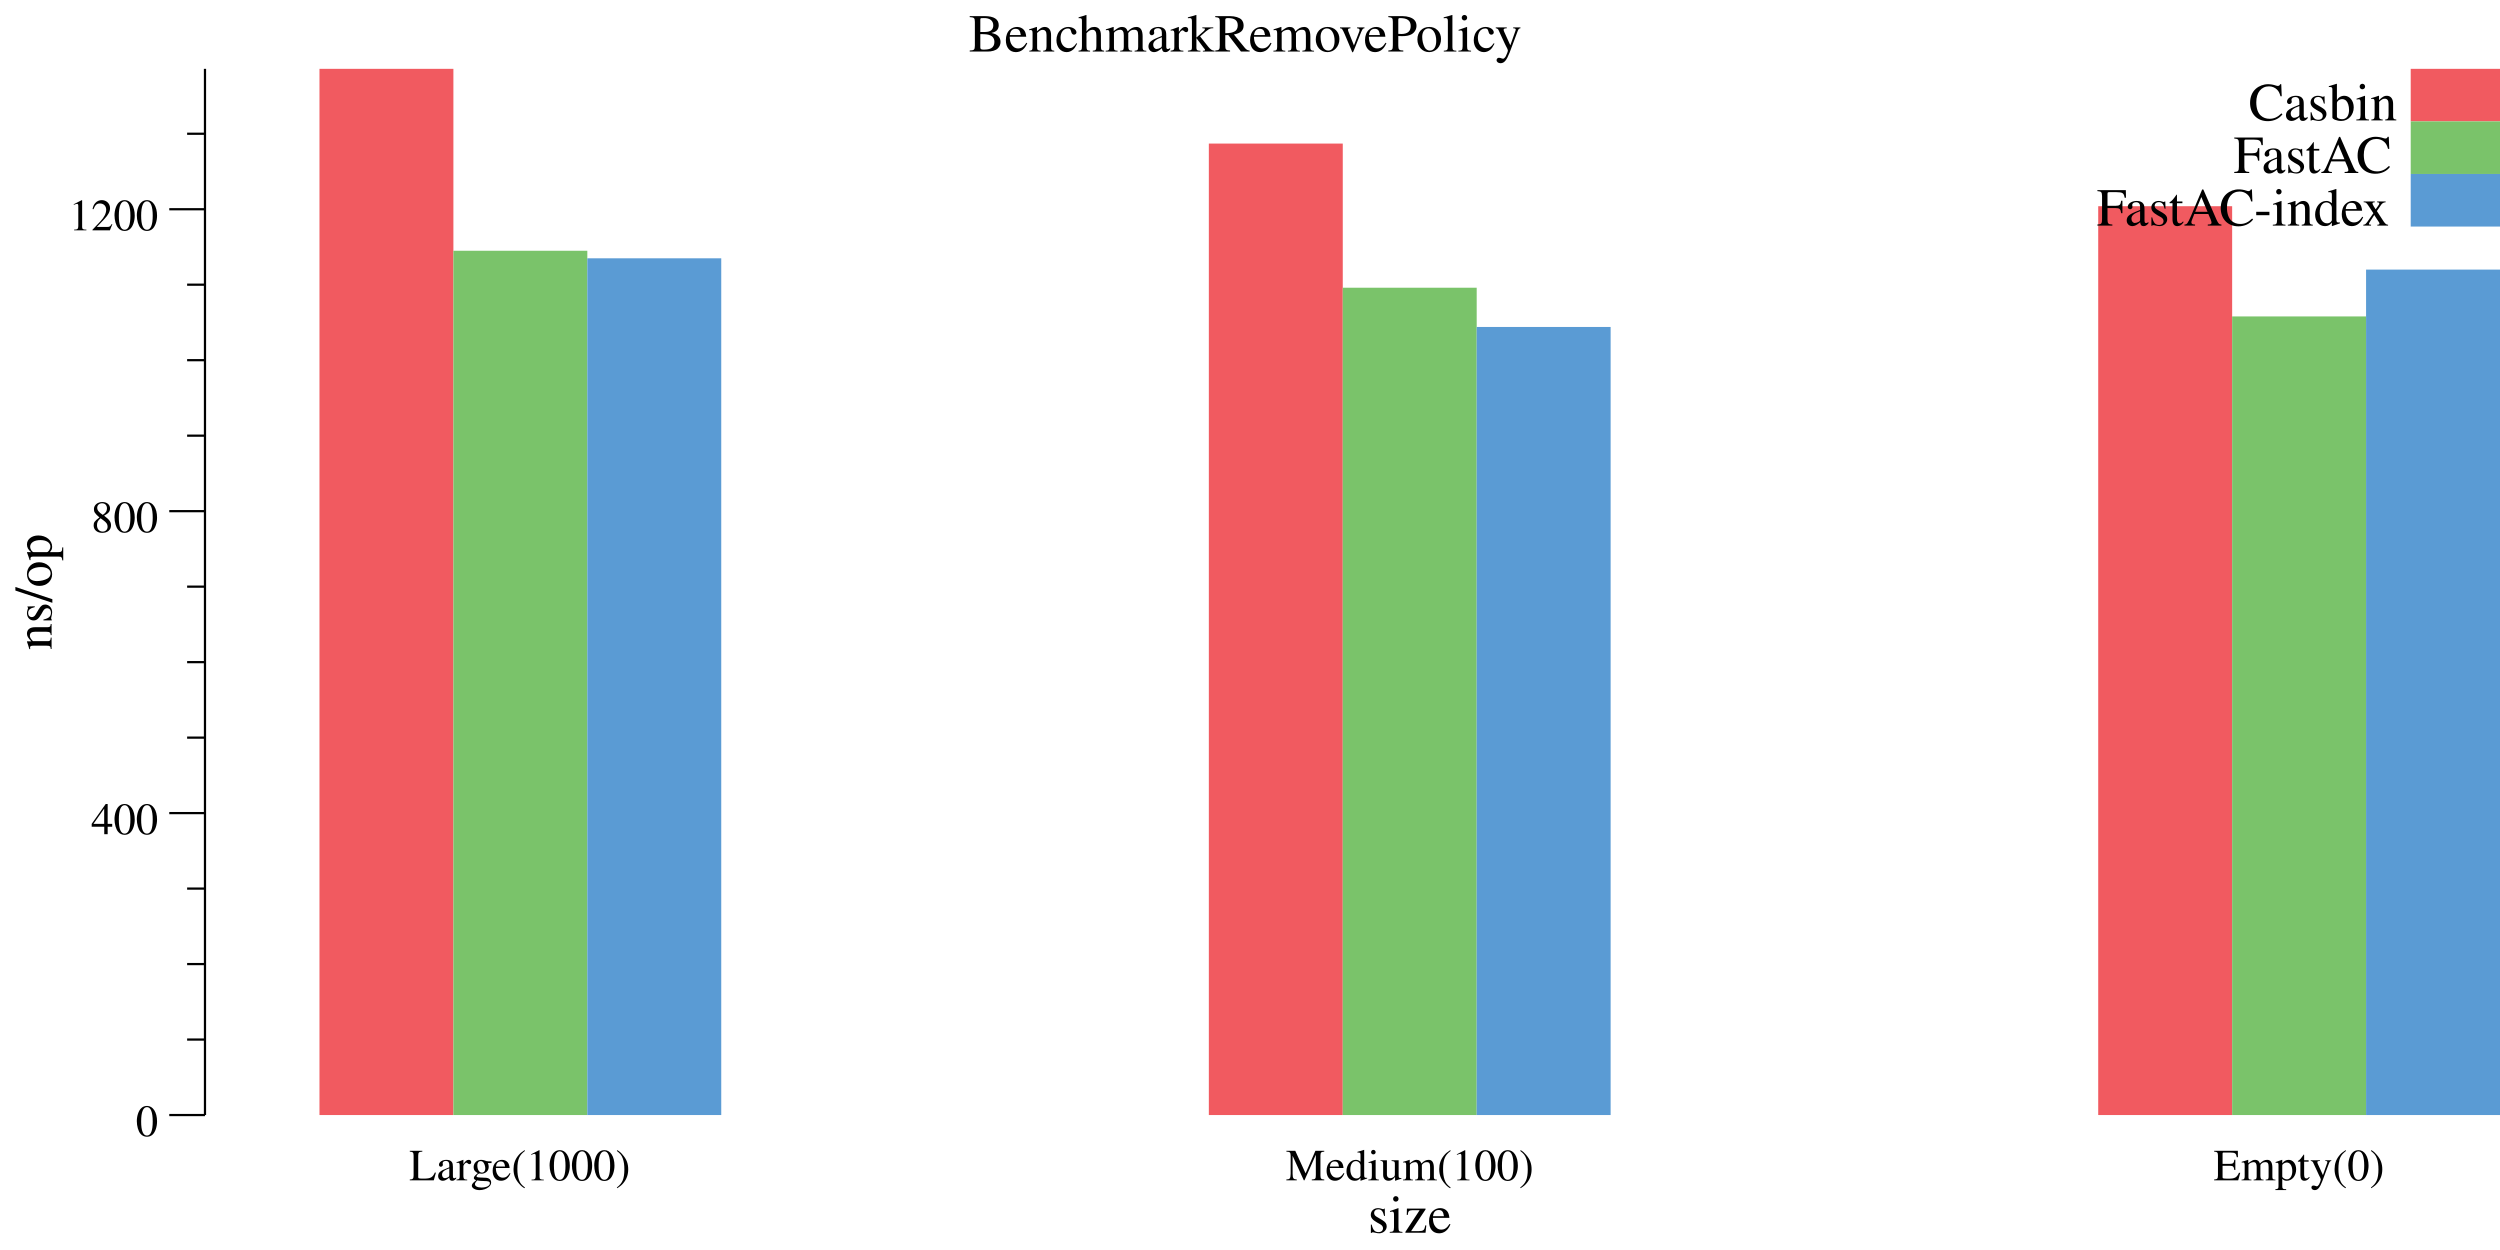
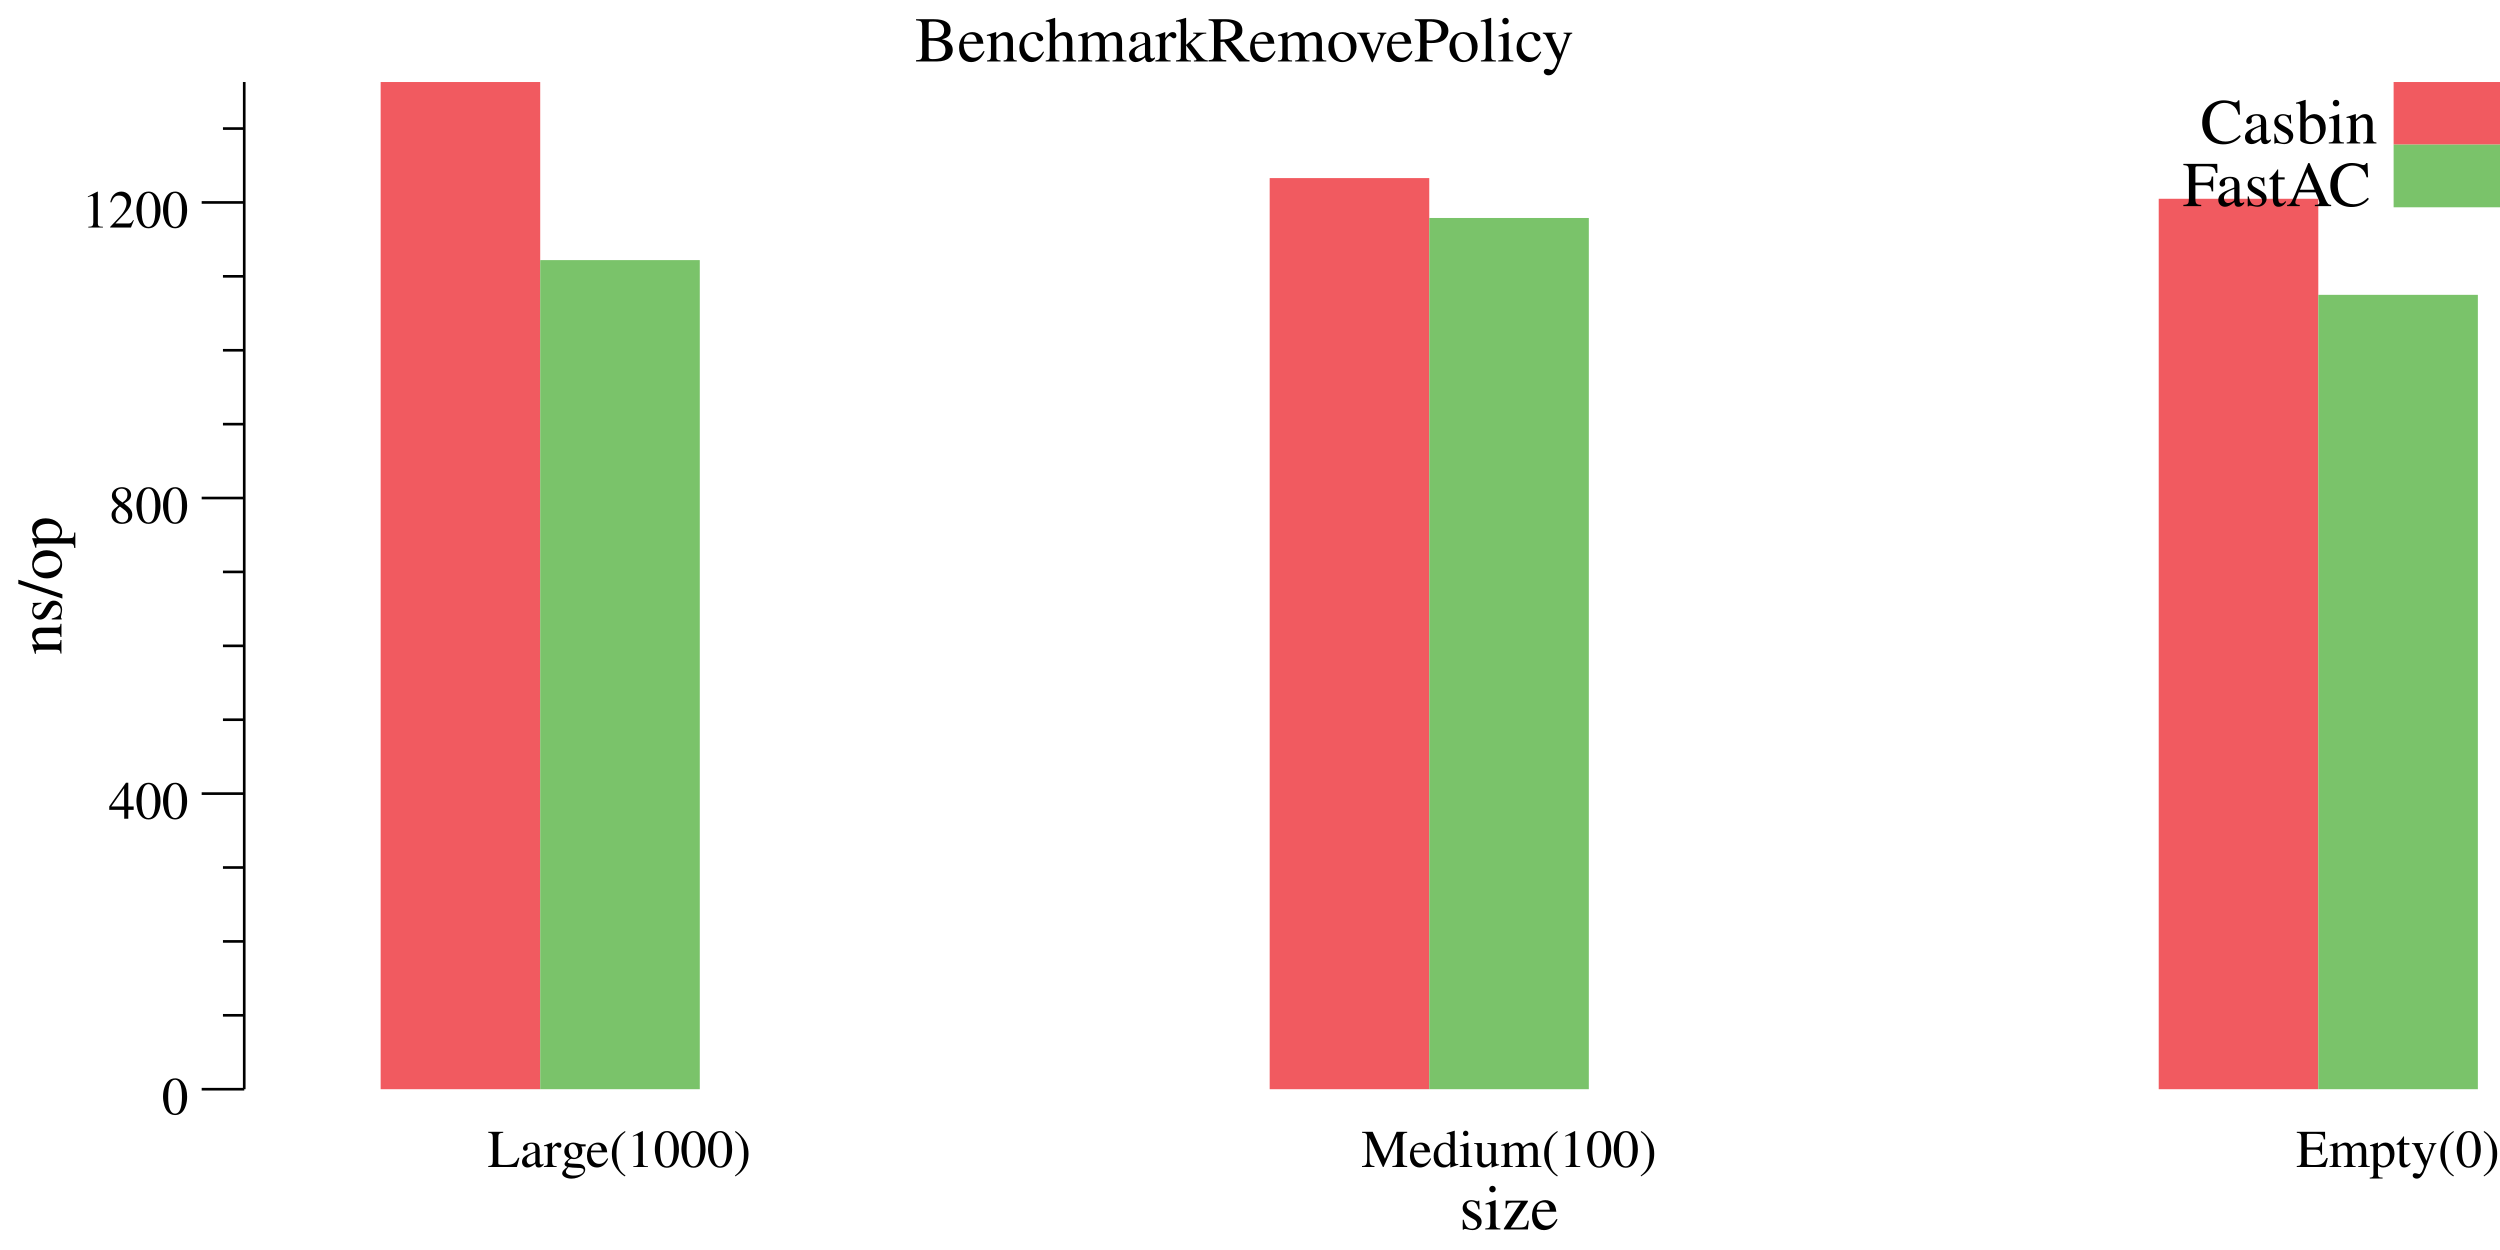
- <svg xmlns="http://www.w3.org/2000/svg" width="560pt" height="280pt" viewBox="0 0 560 280">
-   <g transform="scale(1, -1) translate(0, -280)">
-     <path d="M0,0L560,0L560,280L0,280Z" style="fill:#FFFFFF" />
-     <text x="217.01" y="-268.45" transform="scale(1, -1)" style="font-family:Times;font-weight:normal;font-style:normal;font-size:12px">BenchmarkRemovePolicy</text>
-     <text x="306.45" y="-3.861" transform="scale(1, -1)" style="font-family:Times;font-weight:normal;font-style:normal;font-size:12px">size</text>
+ <svg xmlns="http://www.w3.org/2000/svg" width="470pt" height="235pt" viewBox="0 0 470 235">
+   <g transform="scale(1, -1) translate(0, -235)">
+     <path d="M0,0L470,0L470,235L0,235Z" style="fill:#FFFFFF" />
+     <text x="172.01" y="-223.45" transform="scale(1, -1)" style="font-family:Times;font-weight:normal;font-style:normal;font-size:12px">BenchmarkRemovePolicy</text>
+     <text x="274.37" y="-3.861" transform="scale(1, -1)" style="font-family:Times;font-weight:normal;font-style:normal;font-size:12px">size</text>
    <text x="91.666" y="-15.602" transform="scale(1, -1)" style="font-family:Times;font-weight:normal;font-style:normal;font-size:10px">Large(1000)</text>
-     <text x="288.01" y="-15.602" transform="scale(1, -1)" style="font-family:Times;font-weight:normal;font-style:normal;font-size:10px">Medium(100)</text>
-     <text x="495.84" y="-15.602" transform="scale(1, -1)" style="font-family:Times;font-weight:normal;font-style:normal;font-size:10px">Empty(0)</text>
+     <text x="255.93" y="-15.602" transform="scale(1, -1)" style="font-family:Times;font-weight:normal;font-style:normal;font-size:10px">Medium(100)</text>
+     <text x="431.67" y="-15.602" transform="scale(1, -1)" style="font-family:Times;font-weight:normal;font-style:normal;font-size:10px">Empty(0)</text>
    <g transform="rotate(90)">
-       <text x="134.41" y="11.555" transform="scale(1, -1)" style="font-family:Times;font-weight:normal;font-style:normal;font-size:12px">ns/op</text>
+       <text x="111.91" y="11.555" transform="scale(1, -1)" style="font-family:Times;font-weight:normal;font-style:normal;font-size:12px">ns/op</text>
    </g>
    <text x="30.416" y="-25.509" transform="scale(1, -1)" style="font-family:Times;font-weight:normal;font-style:normal;font-size:10px">0</text>
-     <text x="20.416" y="-93.143" transform="scale(1, -1)" style="font-family:Times;font-weight:normal;font-style:normal;font-size:10px">400</text>
-     <text x="20.416" y="-160.78" transform="scale(1, -1)" style="font-family:Times;font-weight:normal;font-style:normal;font-size:10px">800</text>
-     <text x="15.416" y="-228.41" transform="scale(1, -1)" style="font-family:Times;font-weight:normal;font-style:normal;font-size:10px">1200</text>
+     <text x="20.416" y="-81.078" transform="scale(1, -1)" style="font-family:Times;font-weight:normal;font-style:normal;font-size:10px">400</text>
+     <text x="20.416" y="-136.65" transform="scale(1, -1)" style="font-family:Times;font-weight:normal;font-style:normal;font-size:10px">800</text>
+     <text x="15.416" y="-192.22" transform="scale(1, -1)" style="font-family:Times;font-weight:normal;font-style:normal;font-size:10px">1200</text>
    <path d="M37.916,30.23L45.916,30.23" style="fill:none;stroke:#000000;stroke-width:0.5" />
-     <path d="M37.916,97.865L45.916,97.865" style="fill:none;stroke:#000000;stroke-width:0.5" />
-     <path d="M37.916,165.5L45.916,165.5" style="fill:none;stroke:#000000;stroke-width:0.5" />
-     <path d="M37.916,233.13L45.916,233.13" style="fill:none;stroke:#000000;stroke-width:0.5" />
-     <path d="M41.916,47.139L45.916,47.139" style="fill:none;stroke:#000000;stroke-width:0.5" />
-     <path d="M41.916,64.048L45.916,64.048" style="fill:none;stroke:#000000;stroke-width:0.5" />
-     <path d="M41.916,80.956L45.916,80.956" style="fill:none;stroke:#000000;stroke-width:0.5" />
-     <path d="M41.916,114.77L45.916,114.77" style="fill:none;stroke:#000000;stroke-width:0.5" />
-     <path d="M41.916,131.68L45.916,131.68" style="fill:none;stroke:#000000;stroke-width:0.5" />
-     <path d="M41.916,148.59L45.916,148.59" style="fill:none;stroke:#000000;stroke-width:0.5" />
-     <path d="M41.916,182.41L45.916,182.41" style="fill:none;stroke:#000000;stroke-width:0.5" />
-     <path d="M41.916,199.32L45.916,199.32" style="fill:none;stroke:#000000;stroke-width:0.5" />
-     <path d="M41.916,216.23L45.916,216.23" style="fill:none;stroke:#000000;stroke-width:0.5" />
-     <path d="M41.916,250.04L45.916,250.04" style="fill:none;stroke:#000000;stroke-width:0.5" />
-     <path d="M45.916,30.23L45.916,264.58" style="fill:none;stroke:#000000;stroke-width:0.5" />
-     <path d="M71.563,30.23L71.563,264.58L101.56,264.58L101.56,30.23Z" style="fill:#F15A60" />
-     <path d="M270.78,30.23L270.78,247.84L300.78,247.84L300.78,30.23Z" style="fill:#F15A60" />
-     <path d="M470,30.23L470,233.81L500,233.81L500,30.23Z" style="fill:#F15A60" />
-     <path d="M101.56,30.23L101.56,223.83L131.56,223.83L131.56,30.23Z" style="fill:#7AC36A" />
-     <path d="M300.78,30.23L300.78,215.55L330.78,215.55L330.78,30.23Z" style="fill:#7AC36A" />
-     <path d="M500,30.23L500,209.12L530,209.12L530,30.23Z" style="fill:#7AC36A" />
-     <path d="M131.56,30.23L131.56,222.14L161.56,222.14L161.56,30.23Z" style="fill:#5A9BD4" />
-     <path d="M330.78,30.23L330.78,206.76L360.78,206.76L360.78,30.23Z" style="fill:#5A9BD4" />
-     <path d="M530,30.23L530,219.61L560,219.61L560,30.23Z" style="fill:#5A9BD4" />
-     <path d="M540,252.81L540,264.58L560,264.58L560,252.81Z" style="fill:#F15A60" />
-     <text x="503.67" y="-253.03" transform="scale(1, -1)" style="font-family:Times;font-weight:normal;font-style:normal;font-size:12px">Casbin</text>
-     <path d="M540,241.03L540,252.81L560,252.81L560,241.03Z" style="fill:#7AC36A" />
-     <text x="500.33" y="-241.25" transform="scale(1, -1)" style="font-family:Times;font-weight:normal;font-style:normal;font-size:12px">FastAC</text>
-     <path d="M540,229.25L540,241.03L560,241.03L560,229.25Z" style="fill:#5A9BD4" />
-     <text x="469.67" y="-229.47" transform="scale(1, -1)" style="font-family:Times;font-weight:normal;font-style:normal;font-size:12px">FastAC-index</text>
+     <path d="M37.916,85.8L45.916,85.8" style="fill:none;stroke:#000000;stroke-width:0.5" />
+     <path d="M37.916,141.37L45.916,141.37" style="fill:none;stroke:#000000;stroke-width:0.5" />
+     <path d="M37.916,196.94L45.916,196.94" style="fill:none;stroke:#000000;stroke-width:0.5" />
+     <path d="M41.916,44.123L45.916,44.123" style="fill:none;stroke:#000000;stroke-width:0.5" />
+     <path d="M41.916,58.015L45.916,58.015" style="fill:none;stroke:#000000;stroke-width:0.5" />
+     <path d="M41.916,71.908L45.916,71.908" style="fill:none;stroke:#000000;stroke-width:0.5" />
+     <path d="M41.916,99.693L45.916,99.693" style="fill:none;stroke:#000000;stroke-width:0.5" />
+     <path d="M41.916,113.58L45.916,113.58" style="fill:none;stroke:#000000;stroke-width:0.5" />
+     <path d="M41.916,127.48L45.916,127.48" style="fill:none;stroke:#000000;stroke-width:0.5" />
+     <path d="M41.916,155.26L45.916,155.26" style="fill:none;stroke:#000000;stroke-width:0.5" />
+     <path d="M41.916,169.15L45.916,169.15" style="fill:none;stroke:#000000;stroke-width:0.5" />
+     <path d="M41.916,183.05L45.916,183.05" style="fill:none;stroke:#000000;stroke-width:0.5" />
+     <path d="M41.916,210.83L45.916,210.83" style="fill:none;stroke:#000000;stroke-width:0.5" />
+     <path d="M45.916,30.23L45.916,219.58" style="fill:none;stroke:#000000;stroke-width:0.5" />
+     <path d="M71.563,30.23L71.563,219.58L101.56,219.58L101.56,30.23Z" style="fill:#F15A60" />
+     <path d="M238.7,30.23L238.7,201.52L268.7,201.52L268.7,30.23Z" style="fill:#F15A60" />
+     <path d="M405.84,30.23L405.84,197.63L435.84,197.63L435.84,30.23Z" style="fill:#F15A60" />
+     <path d="M101.56,30.23L101.56,186.1L131.56,186.1L131.56,30.23Z" style="fill:#7AC36A" />
+     <path d="M268.7,30.23L268.7,194.02L298.7,194.02L298.7,30.23Z" style="fill:#7AC36A" />
+     <path d="M435.84,30.23L435.84,179.57L465.84,179.57L465.84,30.23Z" style="fill:#7AC36A" />
+     <path d="M450,207.81L450,219.58L470,219.58L470,207.81Z" style="fill:#F15A60" />
+     <text x="413.67" y="-208.03" transform="scale(1, -1)" style="font-family:Times;font-weight:normal;font-style:normal;font-size:12px">Casbin</text>
+     <path d="M450,196.03L450,207.81L470,207.81L470,196.03Z" style="fill:#7AC36A" />
+     <text x="410.33" y="-196.25" transform="scale(1, -1)" style="font-family:Times;font-weight:normal;font-style:normal;font-size:12px">FastAC</text>
  </g>
</svg>
